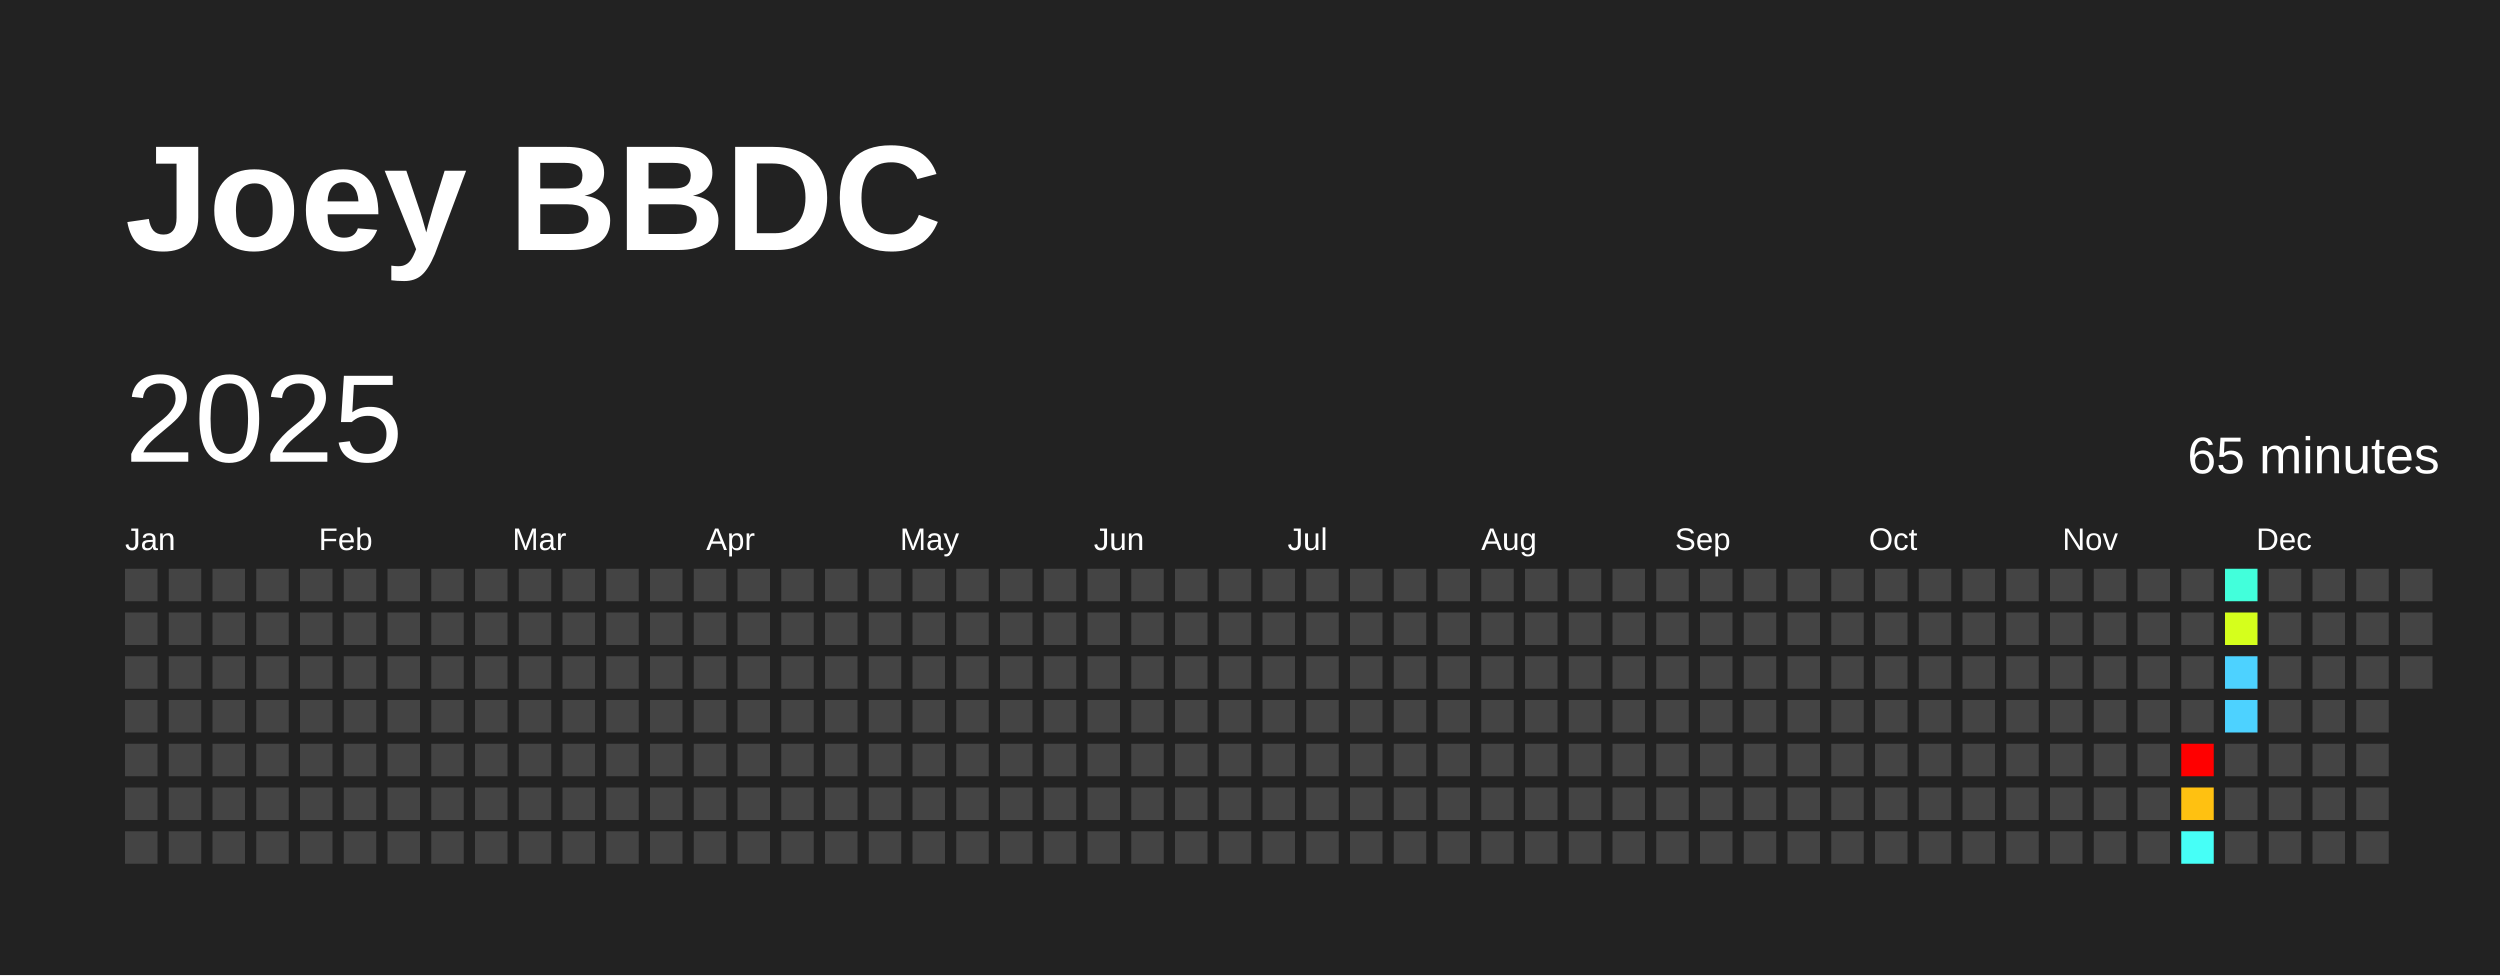
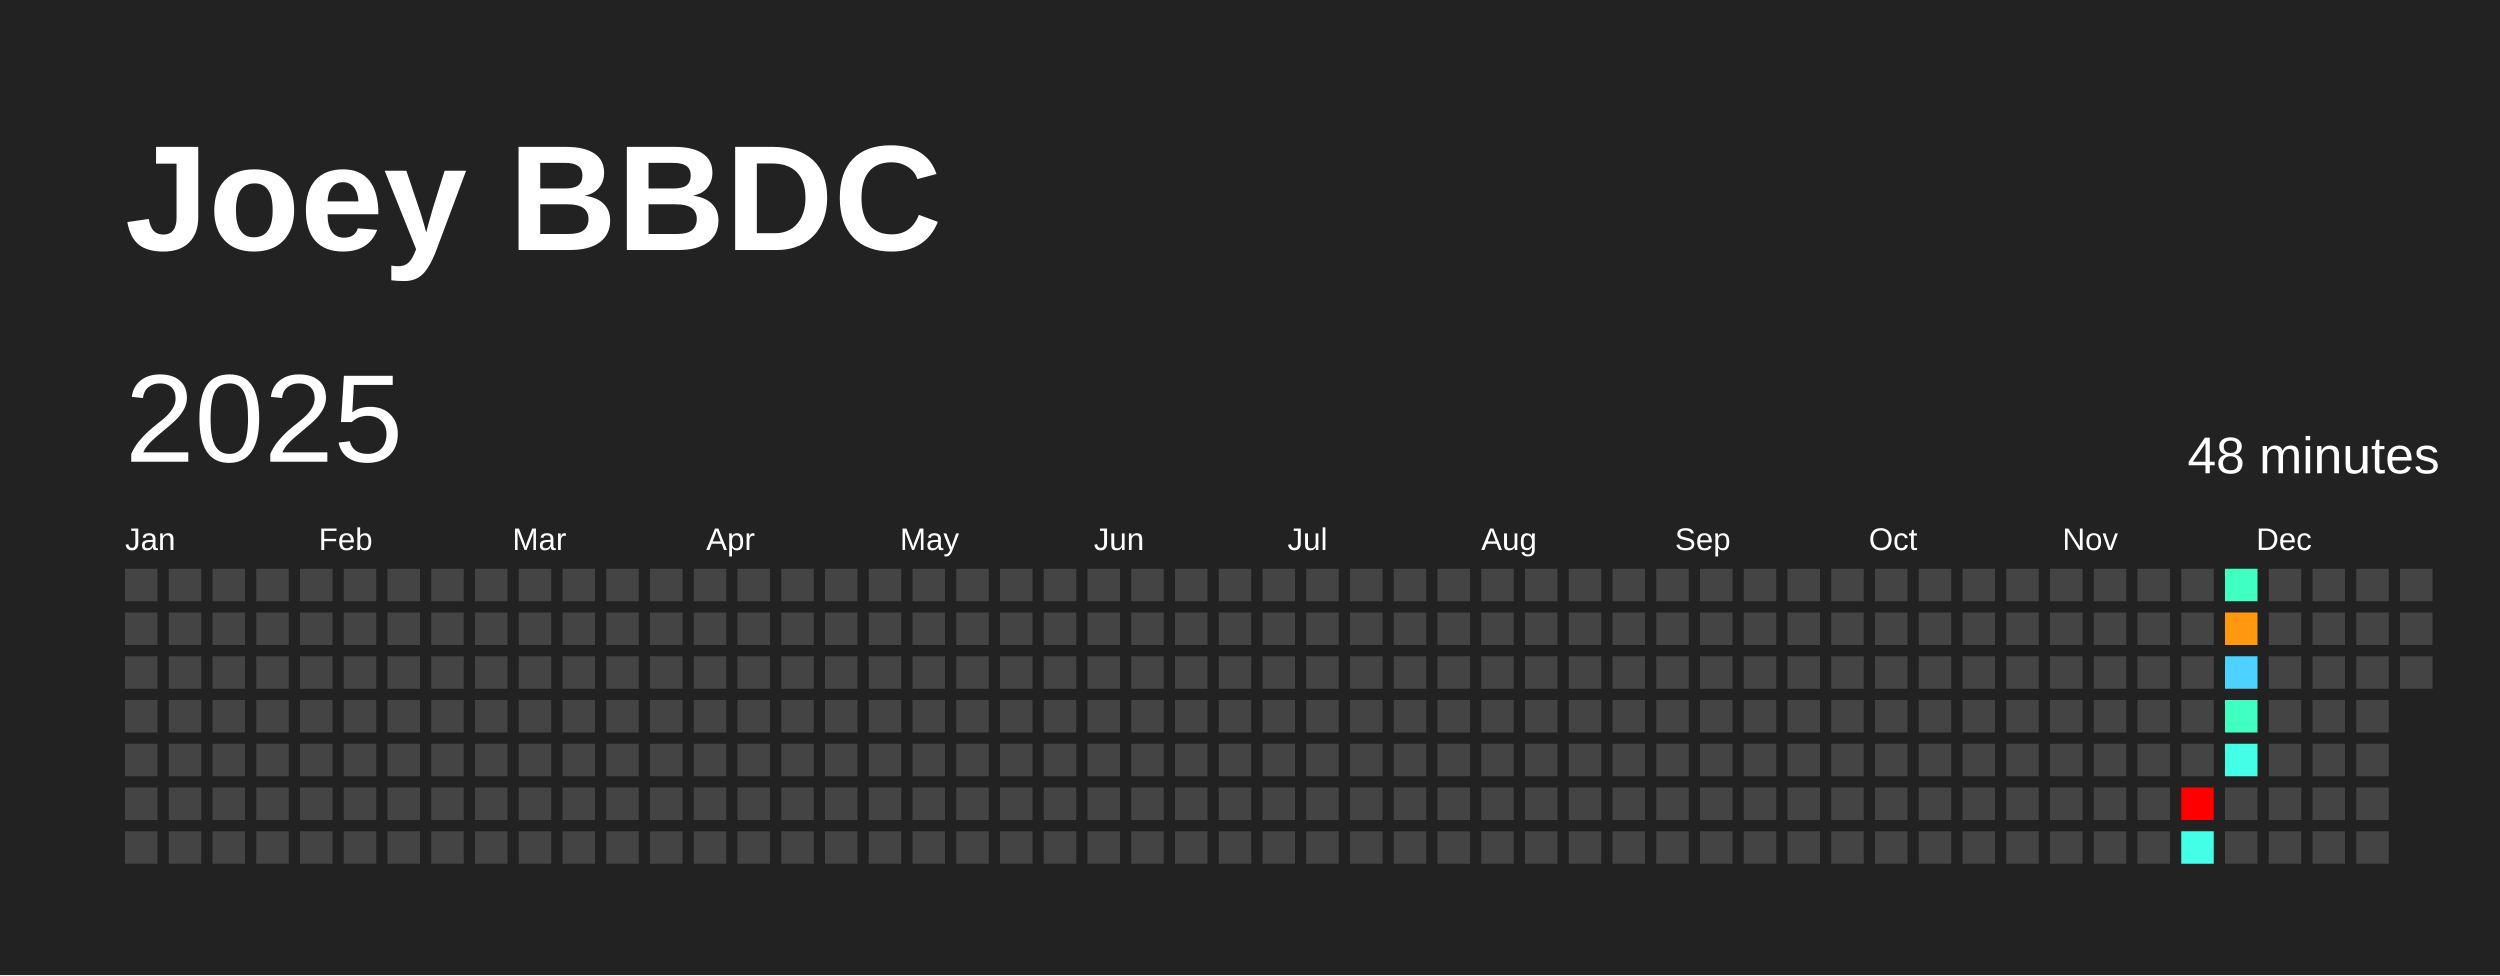
<svg xmlns="http://www.w3.org/2000/svg" baseProfile="full" height="78mm" version="1.1" viewBox="0,0,200,78" width="200mm">
  <defs />
  <rect fill="#222222" height="78" width="200" x="0" y="0" />
  <text fill="#FFFFFF" style="font-size:12px; font-family:Arial; font-weight:bold;" x="10" y="20">Joey BBDC</text>
  <text dominant-baseline="hanging" fill="#FFFFFF" style="font-size:10.0px; font-family:Arial;" x="10" y="30">2025</text>
-   <text dominant-baseline="hanging" fill="#FFFFFF" style="font-size:4.125px; font-family:Arial;" x="175" y="35">65 minutes</text>
+   <text dominant-baseline="hanging" fill="#FFFFFF" style="font-size:4.125px; font-family:Arial;" x="175" y="35">48 minutes</text>
  <text fill="#FFFFFF" style="font-size:2.5px; font-family:Arial" x="10.0" y="44">Jan</text>
  <text fill="#FFFFFF" style="font-size:2.5px; font-family:Arial" x="25.5" y="44">Feb</text>
  <text fill="#FFFFFF" style="font-size:2.5px; font-family:Arial" x="41.0" y="44">Mar</text>
  <text fill="#FFFFFF" style="font-size:2.5px; font-family:Arial" x="56.5" y="44">Apr</text>
  <text fill="#FFFFFF" style="font-size:2.5px; font-family:Arial" x="72.0" y="44">May</text>
  <text fill="#FFFFFF" style="font-size:2.5px; font-family:Arial" x="87.5" y="44">Jun</text>
  <text fill="#FFFFFF" style="font-size:2.5px; font-family:Arial" x="103.0" y="44">Jul</text>
  <text fill="#FFFFFF" style="font-size:2.5px; font-family:Arial" x="118.5" y="44">Aug</text>
  <text fill="#FFFFFF" style="font-size:2.5px; font-family:Arial" x="134.0" y="44">Sep</text>
  <text fill="#FFFFFF" style="font-size:2.5px; font-family:Arial" x="149.5" y="44">Oct</text>
  <text fill="#FFFFFF" style="font-size:2.5px; font-family:Arial" x="165.0" y="44">Nov</text>
  <text fill="#FFFFFF" style="font-size:2.5px; font-family:Arial" x="180.5" y="44">Dec</text>
  <rect fill="#444444" height="2.6" width="2.6" x="10.0" y="45.5" />
  <rect fill="#444444" height="2.6" width="2.6" x="10.0" y="49.0" />
  <rect fill="#444444" height="2.6" width="2.6" x="10.0" y="52.5" />
  <rect fill="#444444" height="2.6" width="2.6" x="10.0" y="56.0" />
  <rect fill="#444444" height="2.6" width="2.6" x="10.0" y="59.5" />
  <rect fill="#444444" height="2.6" width="2.6" x="10.0" y="63.0" />
  <rect fill="#444444" height="2.6" width="2.6" x="10.0" y="66.5" />
  <rect fill="#444444" height="2.6" width="2.6" x="13.5" y="45.5" />
  <rect fill="#444444" height="2.6" width="2.6" x="13.5" y="49.0" />
  <rect fill="#444444" height="2.6" width="2.6" x="13.5" y="52.5" />
  <rect fill="#444444" height="2.6" width="2.6" x="13.5" y="56.0" />
  <rect fill="#444444" height="2.6" width="2.6" x="13.5" y="59.5" />
  <rect fill="#444444" height="2.6" width="2.6" x="13.5" y="63.0" />
  <rect fill="#444444" height="2.6" width="2.6" x="13.5" y="66.5" />
  <rect fill="#444444" height="2.6" width="2.6" x="17.0" y="45.5" />
  <rect fill="#444444" height="2.6" width="2.6" x="17.0" y="49.0" />
  <rect fill="#444444" height="2.6" width="2.6" x="17.0" y="52.5" />
  <rect fill="#444444" height="2.6" width="2.6" x="17.0" y="56.0" />
  <rect fill="#444444" height="2.6" width="2.6" x="17.0" y="59.5" />
  <rect fill="#444444" height="2.6" width="2.6" x="17.0" y="63.0" />
  <rect fill="#444444" height="2.6" width="2.6" x="17.0" y="66.5" />
  <rect fill="#444444" height="2.6" width="2.6" x="20.5" y="45.5" />
  <rect fill="#444444" height="2.6" width="2.6" x="20.5" y="49.0" />
  <rect fill="#444444" height="2.6" width="2.6" x="20.5" y="52.5" />
  <rect fill="#444444" height="2.6" width="2.6" x="20.5" y="56.0" />
  <rect fill="#444444" height="2.6" width="2.6" x="20.5" y="59.5" />
  <rect fill="#444444" height="2.6" width="2.6" x="20.5" y="63.0" />
  <rect fill="#444444" height="2.6" width="2.6" x="20.5" y="66.5" />
  <rect fill="#444444" height="2.6" width="2.6" x="24.0" y="45.5" />
  <rect fill="#444444" height="2.6" width="2.6" x="24.0" y="49.0" />
  <rect fill="#444444" height="2.6" width="2.6" x="24.0" y="52.5" />
  <rect fill="#444444" height="2.6" width="2.6" x="24.0" y="56.0" />
  <rect fill="#444444" height="2.6" width="2.6" x="24.0" y="59.5" />
  <rect fill="#444444" height="2.6" width="2.6" x="24.0" y="63.0" />
  <rect fill="#444444" height="2.6" width="2.6" x="24.0" y="66.5" />
  <rect fill="#444444" height="2.6" width="2.6" x="27.5" y="45.5" />
  <rect fill="#444444" height="2.6" width="2.6" x="27.5" y="49.0" />
  <rect fill="#444444" height="2.6" width="2.6" x="27.5" y="52.5" />
  <rect fill="#444444" height="2.6" width="2.6" x="27.5" y="56.0" />
  <rect fill="#444444" height="2.6" width="2.6" x="27.5" y="59.5" />
  <rect fill="#444444" height="2.6" width="2.6" x="27.5" y="63.0" />
  <rect fill="#444444" height="2.6" width="2.6" x="27.5" y="66.5" />
  <rect fill="#444444" height="2.6" width="2.6" x="31.0" y="45.5" />
  <rect fill="#444444" height="2.6" width="2.6" x="31.0" y="49.0" />
  <rect fill="#444444" height="2.6" width="2.6" x="31.0" y="52.5" />
  <rect fill="#444444" height="2.6" width="2.6" x="31.0" y="56.0" />
  <rect fill="#444444" height="2.6" width="2.6" x="31.0" y="59.5" />
  <rect fill="#444444" height="2.6" width="2.6" x="31.0" y="63.0" />
  <rect fill="#444444" height="2.6" width="2.6" x="31.0" y="66.5" />
  <rect fill="#444444" height="2.6" width="2.6" x="34.5" y="45.5" />
  <rect fill="#444444" height="2.6" width="2.6" x="34.5" y="49.0" />
  <rect fill="#444444" height="2.6" width="2.6" x="34.5" y="52.5" />
  <rect fill="#444444" height="2.6" width="2.6" x="34.5" y="56.0" />
  <rect fill="#444444" height="2.6" width="2.6" x="34.5" y="59.5" />
  <rect fill="#444444" height="2.6" width="2.6" x="34.5" y="63.0" />
  <rect fill="#444444" height="2.6" width="2.6" x="34.5" y="66.5" />
  <rect fill="#444444" height="2.6" width="2.6" x="38.0" y="45.5" />
  <rect fill="#444444" height="2.6" width="2.6" x="38.0" y="49.0" />
  <rect fill="#444444" height="2.6" width="2.6" x="38.0" y="52.5" />
  <rect fill="#444444" height="2.6" width="2.6" x="38.0" y="56.0" />
  <rect fill="#444444" height="2.6" width="2.6" x="38.0" y="59.5" />
  <rect fill="#444444" height="2.6" width="2.6" x="38.0" y="63.0" />
  <rect fill="#444444" height="2.6" width="2.6" x="38.0" y="66.5" />
  <rect fill="#444444" height="2.6" width="2.6" x="41.5" y="45.5" />
  <rect fill="#444444" height="2.6" width="2.6" x="41.5" y="49.0" />
  <rect fill="#444444" height="2.6" width="2.6" x="41.5" y="52.5" />
  <rect fill="#444444" height="2.6" width="2.6" x="41.5" y="56.0" />
  <rect fill="#444444" height="2.6" width="2.6" x="41.5" y="59.5" />
  <rect fill="#444444" height="2.6" width="2.6" x="41.5" y="63.0" />
  <rect fill="#444444" height="2.6" width="2.6" x="41.5" y="66.5" />
  <rect fill="#444444" height="2.6" width="2.6" x="45.0" y="45.5" />
  <rect fill="#444444" height="2.6" width="2.6" x="45.0" y="49.0" />
  <rect fill="#444444" height="2.6" width="2.6" x="45.0" y="52.5" />
  <rect fill="#444444" height="2.6" width="2.6" x="45.0" y="56.0" />
  <rect fill="#444444" height="2.6" width="2.6" x="45.0" y="59.5" />
  <rect fill="#444444" height="2.6" width="2.6" x="45.0" y="63.0" />
  <rect fill="#444444" height="2.6" width="2.6" x="45.0" y="66.5" />
  <rect fill="#444444" height="2.6" width="2.6" x="48.5" y="45.5" />
  <rect fill="#444444" height="2.6" width="2.6" x="48.5" y="49.0" />
  <rect fill="#444444" height="2.6" width="2.6" x="48.5" y="52.5" />
  <rect fill="#444444" height="2.6" width="2.6" x="48.5" y="56.0" />
  <rect fill="#444444" height="2.6" width="2.6" x="48.5" y="59.5" />
  <rect fill="#444444" height="2.6" width="2.6" x="48.5" y="63.0" />
  <rect fill="#444444" height="2.6" width="2.6" x="48.5" y="66.5" />
  <rect fill="#444444" height="2.6" width="2.6" x="52.0" y="45.5" />
  <rect fill="#444444" height="2.6" width="2.6" x="52.0" y="49.0" />
  <rect fill="#444444" height="2.6" width="2.6" x="52.0" y="52.5" />
  <rect fill="#444444" height="2.6" width="2.6" x="52.0" y="56.0" />
  <rect fill="#444444" height="2.6" width="2.6" x="52.0" y="59.5" />
  <rect fill="#444444" height="2.6" width="2.6" x="52.0" y="63.0" />
  <rect fill="#444444" height="2.6" width="2.6" x="52.0" y="66.5" />
  <rect fill="#444444" height="2.6" width="2.6" x="55.5" y="45.5" />
  <rect fill="#444444" height="2.6" width="2.6" x="55.5" y="49.0" />
  <rect fill="#444444" height="2.6" width="2.6" x="55.5" y="52.5" />
  <rect fill="#444444" height="2.6" width="2.6" x="55.5" y="56.0" />
  <rect fill="#444444" height="2.6" width="2.6" x="55.5" y="59.5" />
  <rect fill="#444444" height="2.6" width="2.6" x="55.5" y="63.0" />
  <rect fill="#444444" height="2.6" width="2.6" x="55.5" y="66.5" />
  <rect fill="#444444" height="2.6" width="2.6" x="59.0" y="45.5" />
  <rect fill="#444444" height="2.6" width="2.6" x="59.0" y="49.0" />
  <rect fill="#444444" height="2.6" width="2.6" x="59.0" y="52.5" />
  <rect fill="#444444" height="2.6" width="2.6" x="59.0" y="56.0" />
  <rect fill="#444444" height="2.6" width="2.6" x="59.0" y="59.5" />
  <rect fill="#444444" height="2.6" width="2.6" x="59.0" y="63.0" />
  <rect fill="#444444" height="2.6" width="2.6" x="59.0" y="66.5" />
  <rect fill="#444444" height="2.6" width="2.6" x="62.5" y="45.5" />
  <rect fill="#444444" height="2.6" width="2.6" x="62.5" y="49.0" />
  <rect fill="#444444" height="2.6" width="2.6" x="62.5" y="52.5" />
  <rect fill="#444444" height="2.6" width="2.6" x="62.5" y="56.0" />
  <rect fill="#444444" height="2.6" width="2.6" x="62.5" y="59.5" />
  <rect fill="#444444" height="2.6" width="2.6" x="62.5" y="63.0" />
  <rect fill="#444444" height="2.6" width="2.6" x="62.5" y="66.5" />
  <rect fill="#444444" height="2.6" width="2.6" x="66.0" y="45.5" />
  <rect fill="#444444" height="2.6" width="2.6" x="66.0" y="49.0" />
  <rect fill="#444444" height="2.6" width="2.6" x="66.0" y="52.5" />
  <rect fill="#444444" height="2.6" width="2.6" x="66.0" y="56.0" />
  <rect fill="#444444" height="2.6" width="2.6" x="66.0" y="59.5" />
  <rect fill="#444444" height="2.6" width="2.6" x="66.0" y="63.0" />
  <rect fill="#444444" height="2.6" width="2.6" x="66.0" y="66.5" />
  <rect fill="#444444" height="2.6" width="2.6" x="69.5" y="45.5" />
  <rect fill="#444444" height="2.6" width="2.6" x="69.5" y="49.0" />
  <rect fill="#444444" height="2.6" width="2.6" x="69.5" y="52.5" />
  <rect fill="#444444" height="2.6" width="2.6" x="69.5" y="56.0" />
  <rect fill="#444444" height="2.6" width="2.6" x="69.5" y="59.5" />
  <rect fill="#444444" height="2.6" width="2.6" x="69.5" y="63.0" />
  <rect fill="#444444" height="2.6" width="2.6" x="69.5" y="66.5" />
  <rect fill="#444444" height="2.6" width="2.6" x="73.0" y="45.5" />
  <rect fill="#444444" height="2.6" width="2.6" x="73.0" y="49.0" />
  <rect fill="#444444" height="2.6" width="2.6" x="73.0" y="52.5" />
  <rect fill="#444444" height="2.6" width="2.6" x="73.0" y="56.0" />
  <rect fill="#444444" height="2.6" width="2.6" x="73.0" y="59.5" />
  <rect fill="#444444" height="2.6" width="2.6" x="73.0" y="63.0" />
  <rect fill="#444444" height="2.6" width="2.6" x="73.0" y="66.5" />
  <rect fill="#444444" height="2.6" width="2.6" x="76.5" y="45.5" />
  <rect fill="#444444" height="2.6" width="2.6" x="76.5" y="49.0" />
  <rect fill="#444444" height="2.6" width="2.6" x="76.5" y="52.5" />
  <rect fill="#444444" height="2.6" width="2.6" x="76.5" y="56.0" />
  <rect fill="#444444" height="2.6" width="2.6" x="76.5" y="59.5" />
  <rect fill="#444444" height="2.6" width="2.6" x="76.5" y="63.0" />
  <rect fill="#444444" height="2.6" width="2.6" x="76.5" y="66.5" />
  <rect fill="#444444" height="2.6" width="2.6" x="80.0" y="45.5" />
  <rect fill="#444444" height="2.6" width="2.6" x="80.0" y="49.0" />
  <rect fill="#444444" height="2.6" width="2.6" x="80.0" y="52.5" />
  <rect fill="#444444" height="2.6" width="2.6" x="80.0" y="56.0" />
  <rect fill="#444444" height="2.6" width="2.6" x="80.0" y="59.5" />
  <rect fill="#444444" height="2.6" width="2.6" x="80.0" y="63.0" />
  <rect fill="#444444" height="2.6" width="2.6" x="80.0" y="66.5" />
  <rect fill="#444444" height="2.6" width="2.6" x="83.5" y="45.5" />
  <rect fill="#444444" height="2.6" width="2.6" x="83.5" y="49.0" />
  <rect fill="#444444" height="2.6" width="2.6" x="83.5" y="52.5" />
  <rect fill="#444444" height="2.6" width="2.6" x="83.5" y="56.0" />
  <rect fill="#444444" height="2.6" width="2.6" x="83.5" y="59.5" />
  <rect fill="#444444" height="2.6" width="2.6" x="83.5" y="63.0" />
  <rect fill="#444444" height="2.6" width="2.6" x="83.5" y="66.5" />
  <rect fill="#444444" height="2.6" width="2.6" x="87.0" y="45.5" />
  <rect fill="#444444" height="2.6" width="2.6" x="87.0" y="49.0" />
  <rect fill="#444444" height="2.6" width="2.6" x="87.0" y="52.5" />
  <rect fill="#444444" height="2.6" width="2.6" x="87.0" y="56.0" />
  <rect fill="#444444" height="2.6" width="2.6" x="87.0" y="59.5" />
  <rect fill="#444444" height="2.6" width="2.6" x="87.0" y="63.0" />
  <rect fill="#444444" height="2.6" width="2.6" x="87.0" y="66.5" />
  <rect fill="#444444" height="2.6" width="2.6" x="90.5" y="45.5" />
  <rect fill="#444444" height="2.6" width="2.6" x="90.5" y="49.0" />
  <rect fill="#444444" height="2.6" width="2.6" x="90.5" y="52.5" />
  <rect fill="#444444" height="2.6" width="2.6" x="90.5" y="56.0" />
  <rect fill="#444444" height="2.6" width="2.6" x="90.5" y="59.5" />
  <rect fill="#444444" height="2.6" width="2.6" x="90.5" y="63.0" />
  <rect fill="#444444" height="2.6" width="2.6" x="90.5" y="66.5" />
  <rect fill="#444444" height="2.6" width="2.6" x="94.0" y="45.5" />
  <rect fill="#444444" height="2.6" width="2.6" x="94.0" y="49.0" />
  <rect fill="#444444" height="2.6" width="2.6" x="94.0" y="52.5" />
  <rect fill="#444444" height="2.6" width="2.6" x="94.0" y="56.0" />
  <rect fill="#444444" height="2.6" width="2.6" x="94.0" y="59.5" />
  <rect fill="#444444" height="2.6" width="2.6" x="94.0" y="63.0" />
  <rect fill="#444444" height="2.6" width="2.6" x="94.0" y="66.5" />
  <rect fill="#444444" height="2.6" width="2.6" x="97.5" y="45.5" />
  <rect fill="#444444" height="2.6" width="2.6" x="97.5" y="49.0" />
  <rect fill="#444444" height="2.6" width="2.6" x="97.5" y="52.5" />
  <rect fill="#444444" height="2.6" width="2.6" x="97.5" y="56.0" />
  <rect fill="#444444" height="2.6" width="2.6" x="97.5" y="59.5" />
  <rect fill="#444444" height="2.6" width="2.6" x="97.5" y="63.0" />
  <rect fill="#444444" height="2.6" width="2.6" x="97.5" y="66.5" />
  <rect fill="#444444" height="2.6" width="2.6" x="101.0" y="45.5" />
  <rect fill="#444444" height="2.6" width="2.6" x="101.0" y="49.0" />
  <rect fill="#444444" height="2.6" width="2.6" x="101.0" y="52.5" />
  <rect fill="#444444" height="2.6" width="2.6" x="101.0" y="56.0" />
  <rect fill="#444444" height="2.6" width="2.6" x="101.0" y="59.5" />
  <rect fill="#444444" height="2.6" width="2.6" x="101.0" y="63.0" />
  <rect fill="#444444" height="2.6" width="2.6" x="101.0" y="66.5" />
  <rect fill="#444444" height="2.6" width="2.6" x="104.5" y="45.5" />
  <rect fill="#444444" height="2.6" width="2.6" x="104.5" y="49.0" />
  <rect fill="#444444" height="2.6" width="2.6" x="104.5" y="52.5" />
  <rect fill="#444444" height="2.6" width="2.6" x="104.5" y="56.0" />
  <rect fill="#444444" height="2.6" width="2.6" x="104.5" y="59.5" />
  <rect fill="#444444" height="2.6" width="2.6" x="104.5" y="63.0" />
  <rect fill="#444444" height="2.6" width="2.6" x="104.5" y="66.5" />
  <rect fill="#444444" height="2.6" width="2.6" x="108.0" y="45.5" />
  <rect fill="#444444" height="2.6" width="2.6" x="108.0" y="49.0" />
  <rect fill="#444444" height="2.6" width="2.6" x="108.0" y="52.5" />
  <rect fill="#444444" height="2.6" width="2.6" x="108.0" y="56.0" />
  <rect fill="#444444" height="2.6" width="2.6" x="108.0" y="59.5" />
  <rect fill="#444444" height="2.6" width="2.6" x="108.0" y="63.0" />
  <rect fill="#444444" height="2.6" width="2.6" x="108.0" y="66.5" />
  <rect fill="#444444" height="2.6" width="2.6" x="111.5" y="45.5" />
  <rect fill="#444444" height="2.6" width="2.6" x="111.5" y="49.0" />
  <rect fill="#444444" height="2.6" width="2.6" x="111.5" y="52.5" />
  <rect fill="#444444" height="2.6" width="2.6" x="111.5" y="56.0" />
  <rect fill="#444444" height="2.6" width="2.6" x="111.5" y="59.5" />
  <rect fill="#444444" height="2.6" width="2.6" x="111.5" y="63.0" />
  <rect fill="#444444" height="2.6" width="2.6" x="111.5" y="66.5" />
  <rect fill="#444444" height="2.6" width="2.6" x="115.0" y="45.5" />
  <rect fill="#444444" height="2.6" width="2.6" x="115.0" y="49.0" />
  <rect fill="#444444" height="2.6" width="2.6" x="115.0" y="52.5" />
  <rect fill="#444444" height="2.6" width="2.6" x="115.0" y="56.0" />
  <rect fill="#444444" height="2.6" width="2.6" x="115.0" y="59.5" />
  <rect fill="#444444" height="2.6" width="2.6" x="115.0" y="63.0" />
  <rect fill="#444444" height="2.6" width="2.6" x="115.0" y="66.5" />
  <rect fill="#444444" height="2.6" width="2.6" x="118.5" y="45.5" />
  <rect fill="#444444" height="2.6" width="2.6" x="118.5" y="49.0" />
  <rect fill="#444444" height="2.6" width="2.6" x="118.5" y="52.5" />
  <rect fill="#444444" height="2.6" width="2.6" x="118.5" y="56.0" />
  <rect fill="#444444" height="2.6" width="2.6" x="118.5" y="59.5" />
  <rect fill="#444444" height="2.6" width="2.6" x="118.5" y="63.0" />
  <rect fill="#444444" height="2.6" width="2.6" x="118.5" y="66.5" />
  <rect fill="#444444" height="2.6" width="2.6" x="122.0" y="45.5" />
  <rect fill="#444444" height="2.6" width="2.6" x="122.0" y="49.0" />
  <rect fill="#444444" height="2.6" width="2.6" x="122.0" y="52.5" />
  <rect fill="#444444" height="2.6" width="2.6" x="122.0" y="56.0" />
  <rect fill="#444444" height="2.6" width="2.6" x="122.0" y="59.5" />
  <rect fill="#444444" height="2.6" width="2.6" x="122.0" y="63.0" />
  <rect fill="#444444" height="2.6" width="2.6" x="122.0" y="66.5" />
  <rect fill="#444444" height="2.6" width="2.6" x="125.5" y="45.5" />
  <rect fill="#444444" height="2.6" width="2.6" x="125.5" y="49.0" />
  <rect fill="#444444" height="2.6" width="2.6" x="125.5" y="52.5" />
  <rect fill="#444444" height="2.6" width="2.6" x="125.5" y="56.0" />
  <rect fill="#444444" height="2.6" width="2.6" x="125.5" y="59.5" />
  <rect fill="#444444" height="2.6" width="2.6" x="125.5" y="63.0" />
  <rect fill="#444444" height="2.6" width="2.6" x="125.5" y="66.5" />
  <rect fill="#444444" height="2.6" width="2.6" x="129.0" y="45.5" />
  <rect fill="#444444" height="2.6" width="2.6" x="129.0" y="49.0" />
  <rect fill="#444444" height="2.6" width="2.6" x="129.0" y="52.5" />
  <rect fill="#444444" height="2.6" width="2.6" x="129.0" y="56.0" />
  <rect fill="#444444" height="2.6" width="2.6" x="129.0" y="59.5" />
  <rect fill="#444444" height="2.6" width="2.6" x="129.0" y="63.0" />
  <rect fill="#444444" height="2.6" width="2.6" x="129.0" y="66.5" />
  <rect fill="#444444" height="2.6" width="2.6" x="132.5" y="45.5" />
  <rect fill="#444444" height="2.6" width="2.6" x="132.5" y="49.0" />
  <rect fill="#444444" height="2.6" width="2.6" x="132.5" y="52.5" />
  <rect fill="#444444" height="2.6" width="2.6" x="132.5" y="56.0" />
  <rect fill="#444444" height="2.6" width="2.6" x="132.5" y="59.5" />
  <rect fill="#444444" height="2.6" width="2.6" x="132.5" y="63.0" />
  <rect fill="#444444" height="2.6" width="2.6" x="132.5" y="66.5" />
  <rect fill="#444444" height="2.6" width="2.6" x="136.0" y="45.5" />
  <rect fill="#444444" height="2.6" width="2.6" x="136.0" y="49.0" />
  <rect fill="#444444" height="2.6" width="2.6" x="136.0" y="52.5" />
  <rect fill="#444444" height="2.6" width="2.6" x="136.0" y="56.0" />
  <rect fill="#444444" height="2.6" width="2.6" x="136.0" y="59.5" />
  <rect fill="#444444" height="2.6" width="2.6" x="136.0" y="63.0" />
  <rect fill="#444444" height="2.6" width="2.6" x="136.0" y="66.5" />
  <rect fill="#444444" height="2.6" width="2.6" x="139.5" y="45.5" />
  <rect fill="#444444" height="2.6" width="2.6" x="139.5" y="49.0" />
  <rect fill="#444444" height="2.6" width="2.6" x="139.5" y="52.5" />
  <rect fill="#444444" height="2.6" width="2.6" x="139.5" y="56.0" />
  <rect fill="#444444" height="2.6" width="2.6" x="139.5" y="59.5" />
  <rect fill="#444444" height="2.6" width="2.6" x="139.5" y="63.0" />
  <rect fill="#444444" height="2.6" width="2.6" x="139.5" y="66.5" />
  <rect fill="#444444" height="2.6" width="2.6" x="143.0" y="45.5" />
  <rect fill="#444444" height="2.6" width="2.6" x="143.0" y="49.0" />
  <rect fill="#444444" height="2.6" width="2.6" x="143.0" y="52.5" />
  <rect fill="#444444" height="2.6" width="2.6" x="143.0" y="56.0" />
  <rect fill="#444444" height="2.6" width="2.6" x="143.0" y="59.5" />
  <rect fill="#444444" height="2.6" width="2.6" x="143.0" y="63.0" />
  <rect fill="#444444" height="2.6" width="2.6" x="143.0" y="66.5" />
  <rect fill="#444444" height="2.6" width="2.6" x="146.5" y="45.5" />
  <rect fill="#444444" height="2.6" width="2.6" x="146.5" y="49.0" />
  <rect fill="#444444" height="2.6" width="2.6" x="146.5" y="52.5" />
  <rect fill="#444444" height="2.6" width="2.6" x="146.5" y="56.0" />
  <rect fill="#444444" height="2.6" width="2.6" x="146.5" y="59.5" />
  <rect fill="#444444" height="2.6" width="2.6" x="146.5" y="63.0" />
  <rect fill="#444444" height="2.6" width="2.6" x="146.5" y="66.5" />
  <rect fill="#444444" height="2.6" width="2.6" x="150.0" y="45.5" />
  <rect fill="#444444" height="2.6" width="2.6" x="150.0" y="49.0" />
  <rect fill="#444444" height="2.6" width="2.6" x="150.0" y="52.5" />
  <rect fill="#444444" height="2.6" width="2.6" x="150.0" y="56.0" />
  <rect fill="#444444" height="2.6" width="2.6" x="150.0" y="59.5" />
  <rect fill="#444444" height="2.6" width="2.6" x="150.0" y="63.0" />
  <rect fill="#444444" height="2.6" width="2.6" x="150.0" y="66.5" />
  <rect fill="#444444" height="2.6" width="2.6" x="153.5" y="45.5" />
  <rect fill="#444444" height="2.6" width="2.6" x="153.5" y="49.0" />
  <rect fill="#444444" height="2.6" width="2.6" x="153.5" y="52.5" />
  <rect fill="#444444" height="2.6" width="2.6" x="153.5" y="56.0" />
  <rect fill="#444444" height="2.6" width="2.6" x="153.5" y="59.5" />
  <rect fill="#444444" height="2.6" width="2.6" x="153.5" y="63.0" />
  <rect fill="#444444" height="2.6" width="2.6" x="153.5" y="66.5" />
  <rect fill="#444444" height="2.6" width="2.6" x="157.0" y="45.5" />
  <rect fill="#444444" height="2.6" width="2.6" x="157.0" y="49.0" />
  <rect fill="#444444" height="2.6" width="2.6" x="157.0" y="52.5" />
  <rect fill="#444444" height="2.6" width="2.6" x="157.0" y="56.0" />
  <rect fill="#444444" height="2.6" width="2.6" x="157.0" y="59.5" />
  <rect fill="#444444" height="2.6" width="2.6" x="157.0" y="63.0" />
  <rect fill="#444444" height="2.6" width="2.6" x="157.0" y="66.5" />
  <rect fill="#444444" height="2.6" width="2.6" x="160.5" y="45.5" />
  <rect fill="#444444" height="2.6" width="2.6" x="160.5" y="49.0" />
  <rect fill="#444444" height="2.6" width="2.6" x="160.5" y="52.5" />
  <rect fill="#444444" height="2.6" width="2.6" x="160.5" y="56.0" />
  <rect fill="#444444" height="2.6" width="2.6" x="160.5" y="59.5" />
  <rect fill="#444444" height="2.6" width="2.6" x="160.5" y="63.0" />
  <rect fill="#444444" height="2.6" width="2.6" x="160.5" y="66.5" />
  <rect fill="#444444" height="2.6" width="2.6" x="164.0" y="45.5" />
  <rect fill="#444444" height="2.6" width="2.6" x="164.0" y="49.0" />
  <rect fill="#444444" height="2.6" width="2.6" x="164.0" y="52.5" />
  <rect fill="#444444" height="2.6" width="2.6" x="164.0" y="56.0" />
  <rect fill="#444444" height="2.6" width="2.6" x="164.0" y="59.5" />
  <rect fill="#444444" height="2.6" width="2.6" x="164.0" y="63.0" />
  <rect fill="#444444" height="2.6" width="2.6" x="164.0" y="66.5" />
  <rect fill="#444444" height="2.6" width="2.6" x="167.5" y="45.5" />
  <rect fill="#444444" height="2.6" width="2.6" x="167.5" y="49.0" />
  <rect fill="#444444" height="2.6" width="2.6" x="167.5" y="52.5" />
  <rect fill="#444444" height="2.6" width="2.6" x="167.5" y="56.0" />
  <rect fill="#444444" height="2.6" width="2.6" x="167.5" y="59.5" />
  <rect fill="#444444" height="2.6" width="2.6" x="167.5" y="63.0" />
  <rect fill="#444444" height="2.6" width="2.6" x="167.5" y="66.5" />
  <rect fill="#444444" height="2.6" width="2.6" x="171.0" y="45.5" />
  <rect fill="#444444" height="2.6" width="2.6" x="171.0" y="49.0" />
  <rect fill="#444444" height="2.6" width="2.6" x="171.0" y="52.5" />
  <rect fill="#444444" height="2.6" width="2.6" x="171.0" y="56.0" />
  <rect fill="#444444" height="2.6" width="2.6" x="171.0" y="59.5" />
  <rect fill="#444444" height="2.6" width="2.6" x="171.0" y="63.0" />
  <rect fill="#444444" height="2.6" width="2.6" x="171.0" y="66.5" />
  <rect fill="#444444" height="2.6" width="2.6" x="174.5" y="45.5" />
  <rect fill="#444444" height="2.6" width="2.6" x="174.5" y="49.0" />
  <rect fill="#444444" height="2.6" width="2.6" x="174.5" y="52.5" />
  <rect fill="#444444" height="2.6" width="2.6" x="174.5" y="56.0" />
-   <rect fill="red" height="2.6" width="2.6" x="174.5" y="59.5" />
-   <rect fill="#ffc111" height="2.6" width="2.6" x="174.5" y="63.0" />
-   <rect fill="#46fff7" height="2.6" width="2.6" x="174.5" y="66.5" />
-   <rect fill="#42ffdb" height="2.6" width="2.6" x="178.0" y="45.5" />
-   <rect fill="#d5ff1c" height="2.6" width="2.6" x="178.0" y="49.0" />
+   <rect fill="#444444" height="2.6" width="2.6" x="174.5" y="59.5" />
+   <rect fill="red" height="2.6" width="2.6" x="174.5" y="63.0" />
+   <rect fill="#44ffe7" height="2.6" width="2.6" x="174.5" y="66.5" />
+   <rect fill="#3fffc1" height="2.6" width="2.6" x="178.0" y="45.5" />
+   <rect fill="#ff980e" height="2.6" width="2.6" x="178.0" y="49.0" />
  <rect fill="#4dd2ff" height="2.6" width="2.6" x="178.0" y="52.5" />
-   <rect fill="#4dd2ff" height="2.6" width="2.6" x="178.0" y="56.0" />
-   <rect fill="#444444" height="2.6" width="2.6" x="178.0" y="59.5" />
+   <rect fill="#3fffc1" height="2.6" width="2.6" x="178.0" y="56.0" />
+   <rect fill="#44ffe7" height="2.6" width="2.6" x="178.0" y="59.5" />
  <rect fill="#444444" height="2.6" width="2.6" x="178.0" y="63.0" />
  <rect fill="#444444" height="2.6" width="2.6" x="178.0" y="66.5" />
  <rect fill="#444444" height="2.6" width="2.6" x="181.5" y="45.5" />
  <rect fill="#444444" height="2.6" width="2.6" x="181.5" y="49.0" />
  <rect fill="#444444" height="2.6" width="2.6" x="181.5" y="52.5" />
  <rect fill="#444444" height="2.6" width="2.6" x="181.5" y="56.0" />
  <rect fill="#444444" height="2.6" width="2.6" x="181.5" y="59.5" />
  <rect fill="#444444" height="2.6" width="2.6" x="181.5" y="63.0" />
  <rect fill="#444444" height="2.6" width="2.6" x="181.5" y="66.5" />
  <rect fill="#444444" height="2.6" width="2.6" x="185.0" y="45.5" />
  <rect fill="#444444" height="2.6" width="2.6" x="185.0" y="49.0" />
  <rect fill="#444444" height="2.6" width="2.6" x="185.0" y="52.5" />
  <rect fill="#444444" height="2.6" width="2.6" x="185.0" y="56.0" />
  <rect fill="#444444" height="2.6" width="2.6" x="185.0" y="59.5" />
  <rect fill="#444444" height="2.6" width="2.6" x="185.0" y="63.0" />
  <rect fill="#444444" height="2.6" width="2.6" x="185.0" y="66.5" />
  <rect fill="#444444" height="2.6" width="2.6" x="188.5" y="45.5" />
  <rect fill="#444444" height="2.6" width="2.6" x="188.5" y="49.0" />
  <rect fill="#444444" height="2.6" width="2.6" x="188.5" y="52.5" />
  <rect fill="#444444" height="2.6" width="2.6" x="188.5" y="56.0" />
  <rect fill="#444444" height="2.6" width="2.6" x="188.5" y="59.5" />
  <rect fill="#444444" height="2.6" width="2.6" x="188.5" y="63.0" />
  <rect fill="#444444" height="2.6" width="2.6" x="188.5" y="66.5" />
  <rect fill="#444444" height="2.6" width="2.6" x="192.0" y="45.5" />
  <rect fill="#444444" height="2.6" width="2.6" x="192.0" y="49.0" />
  <rect fill="#444444" height="2.6" width="2.6" x="192.0" y="52.5" />
</svg>
